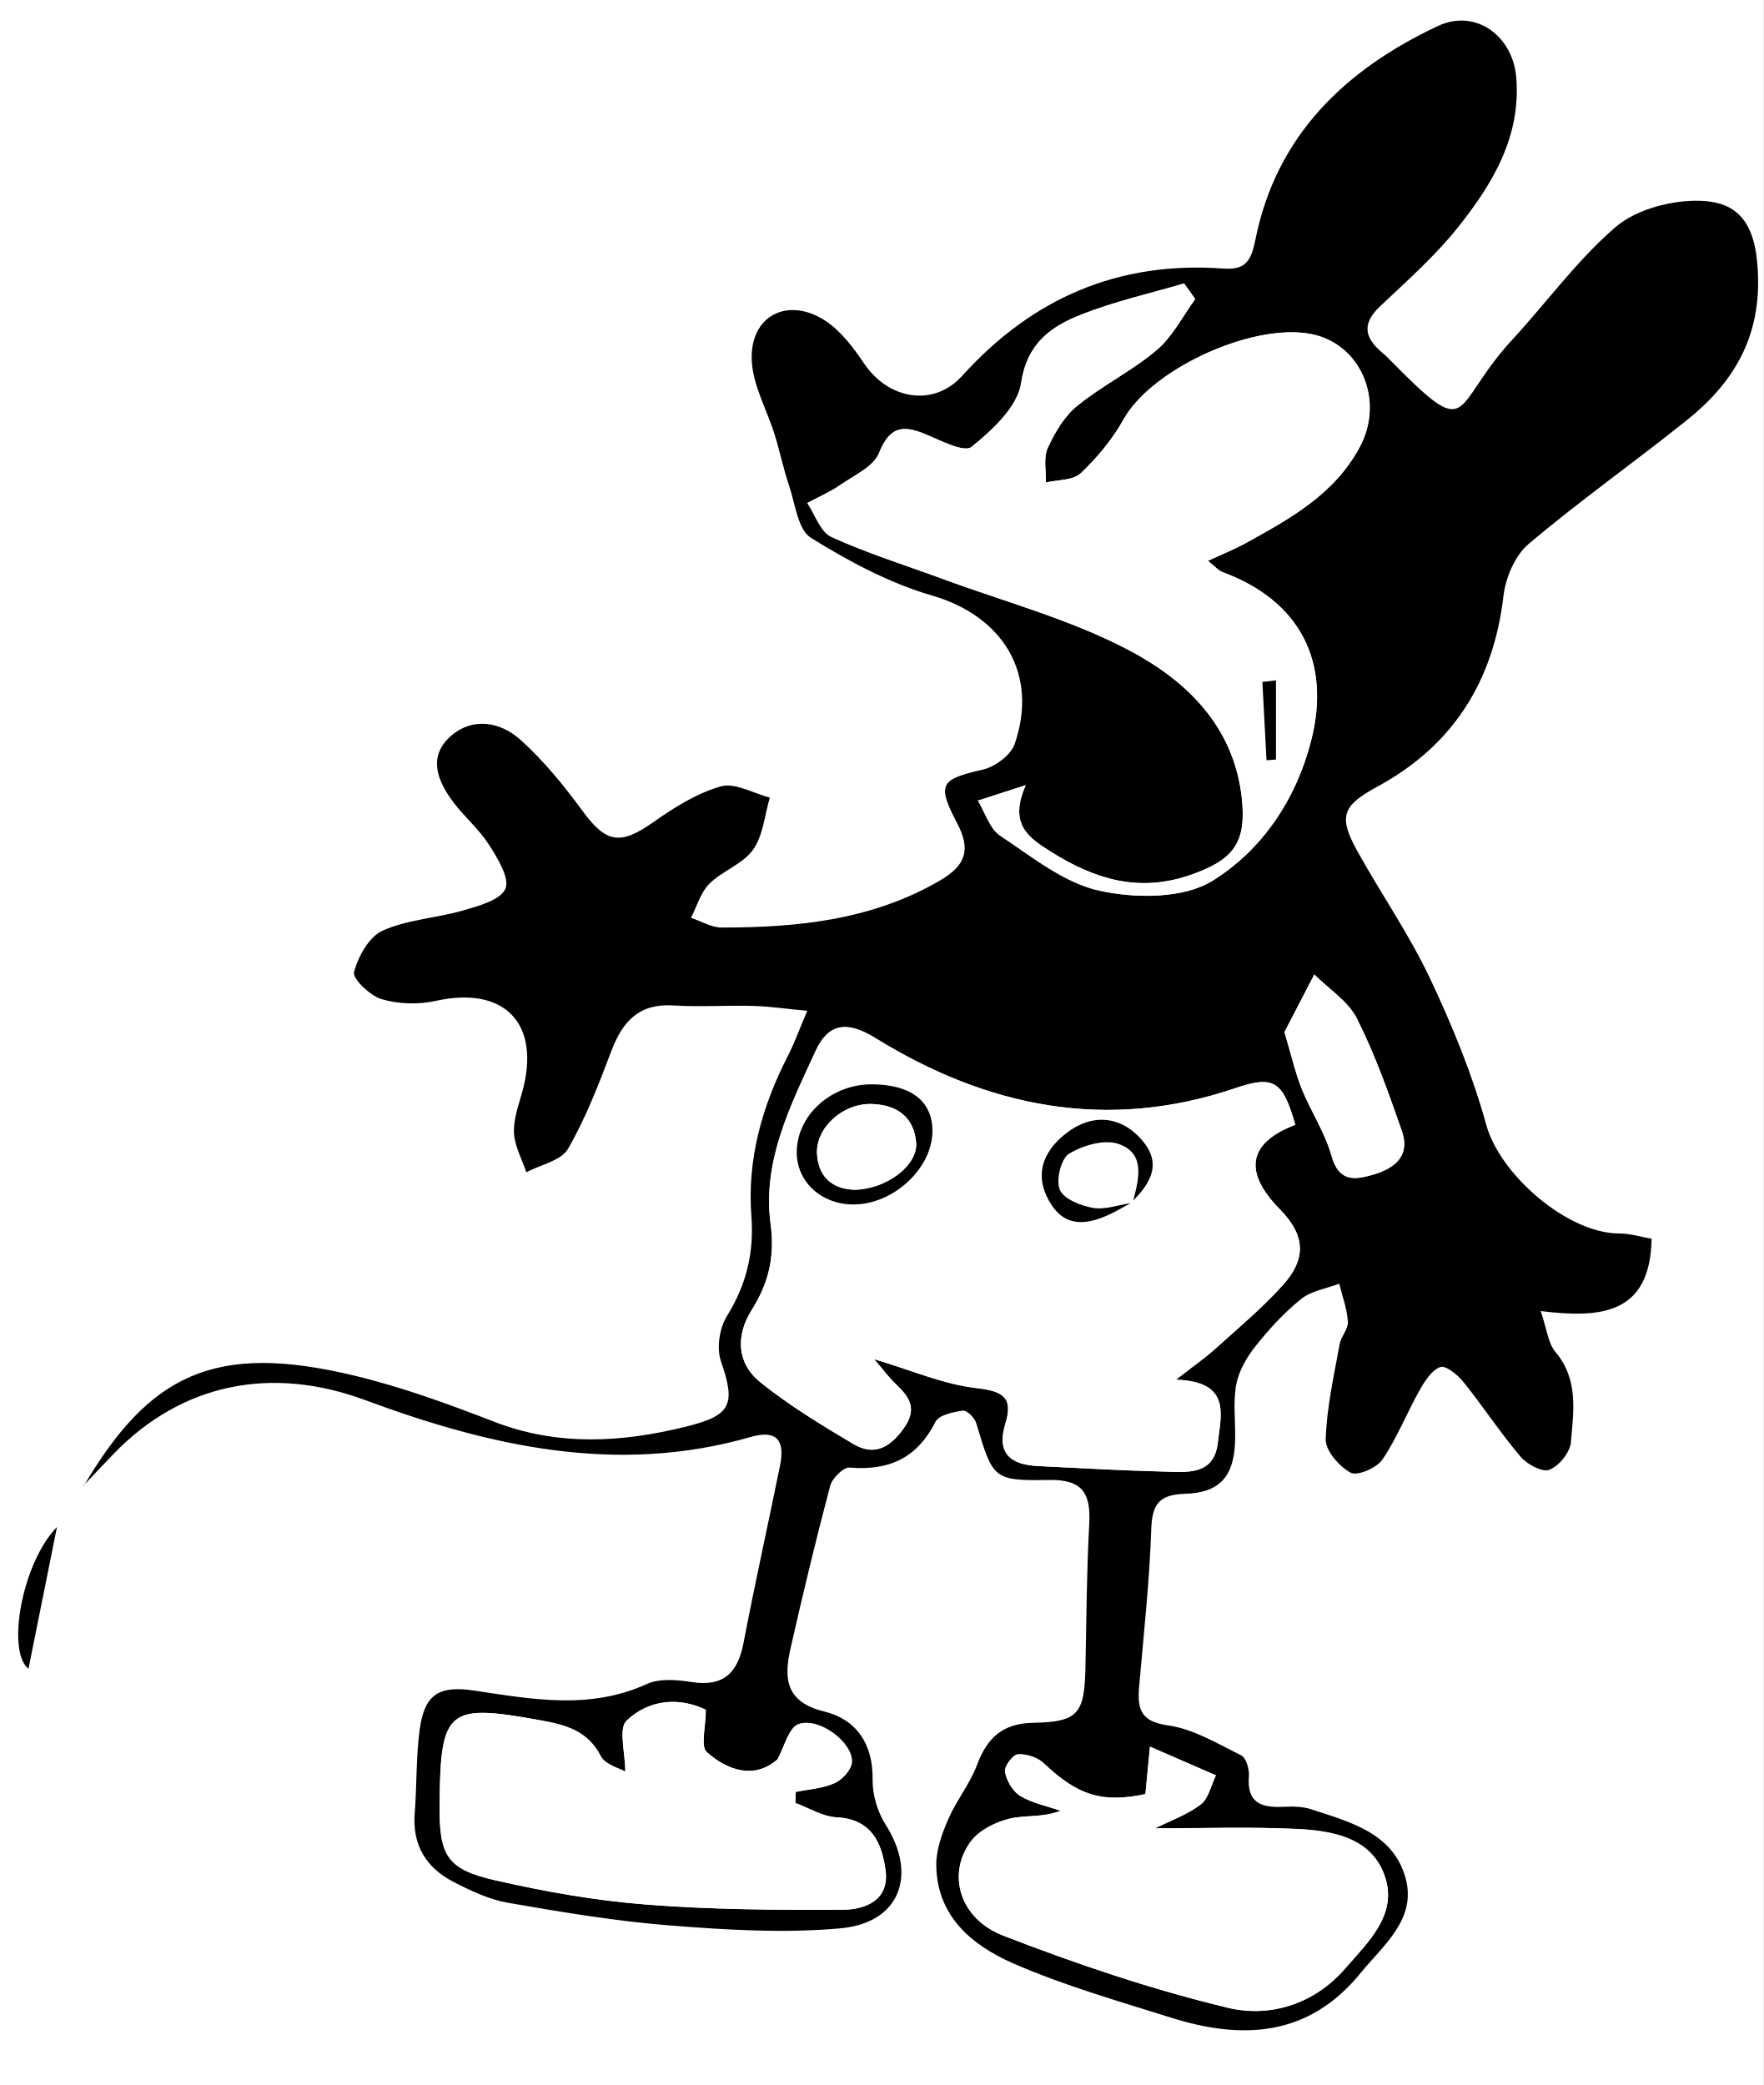
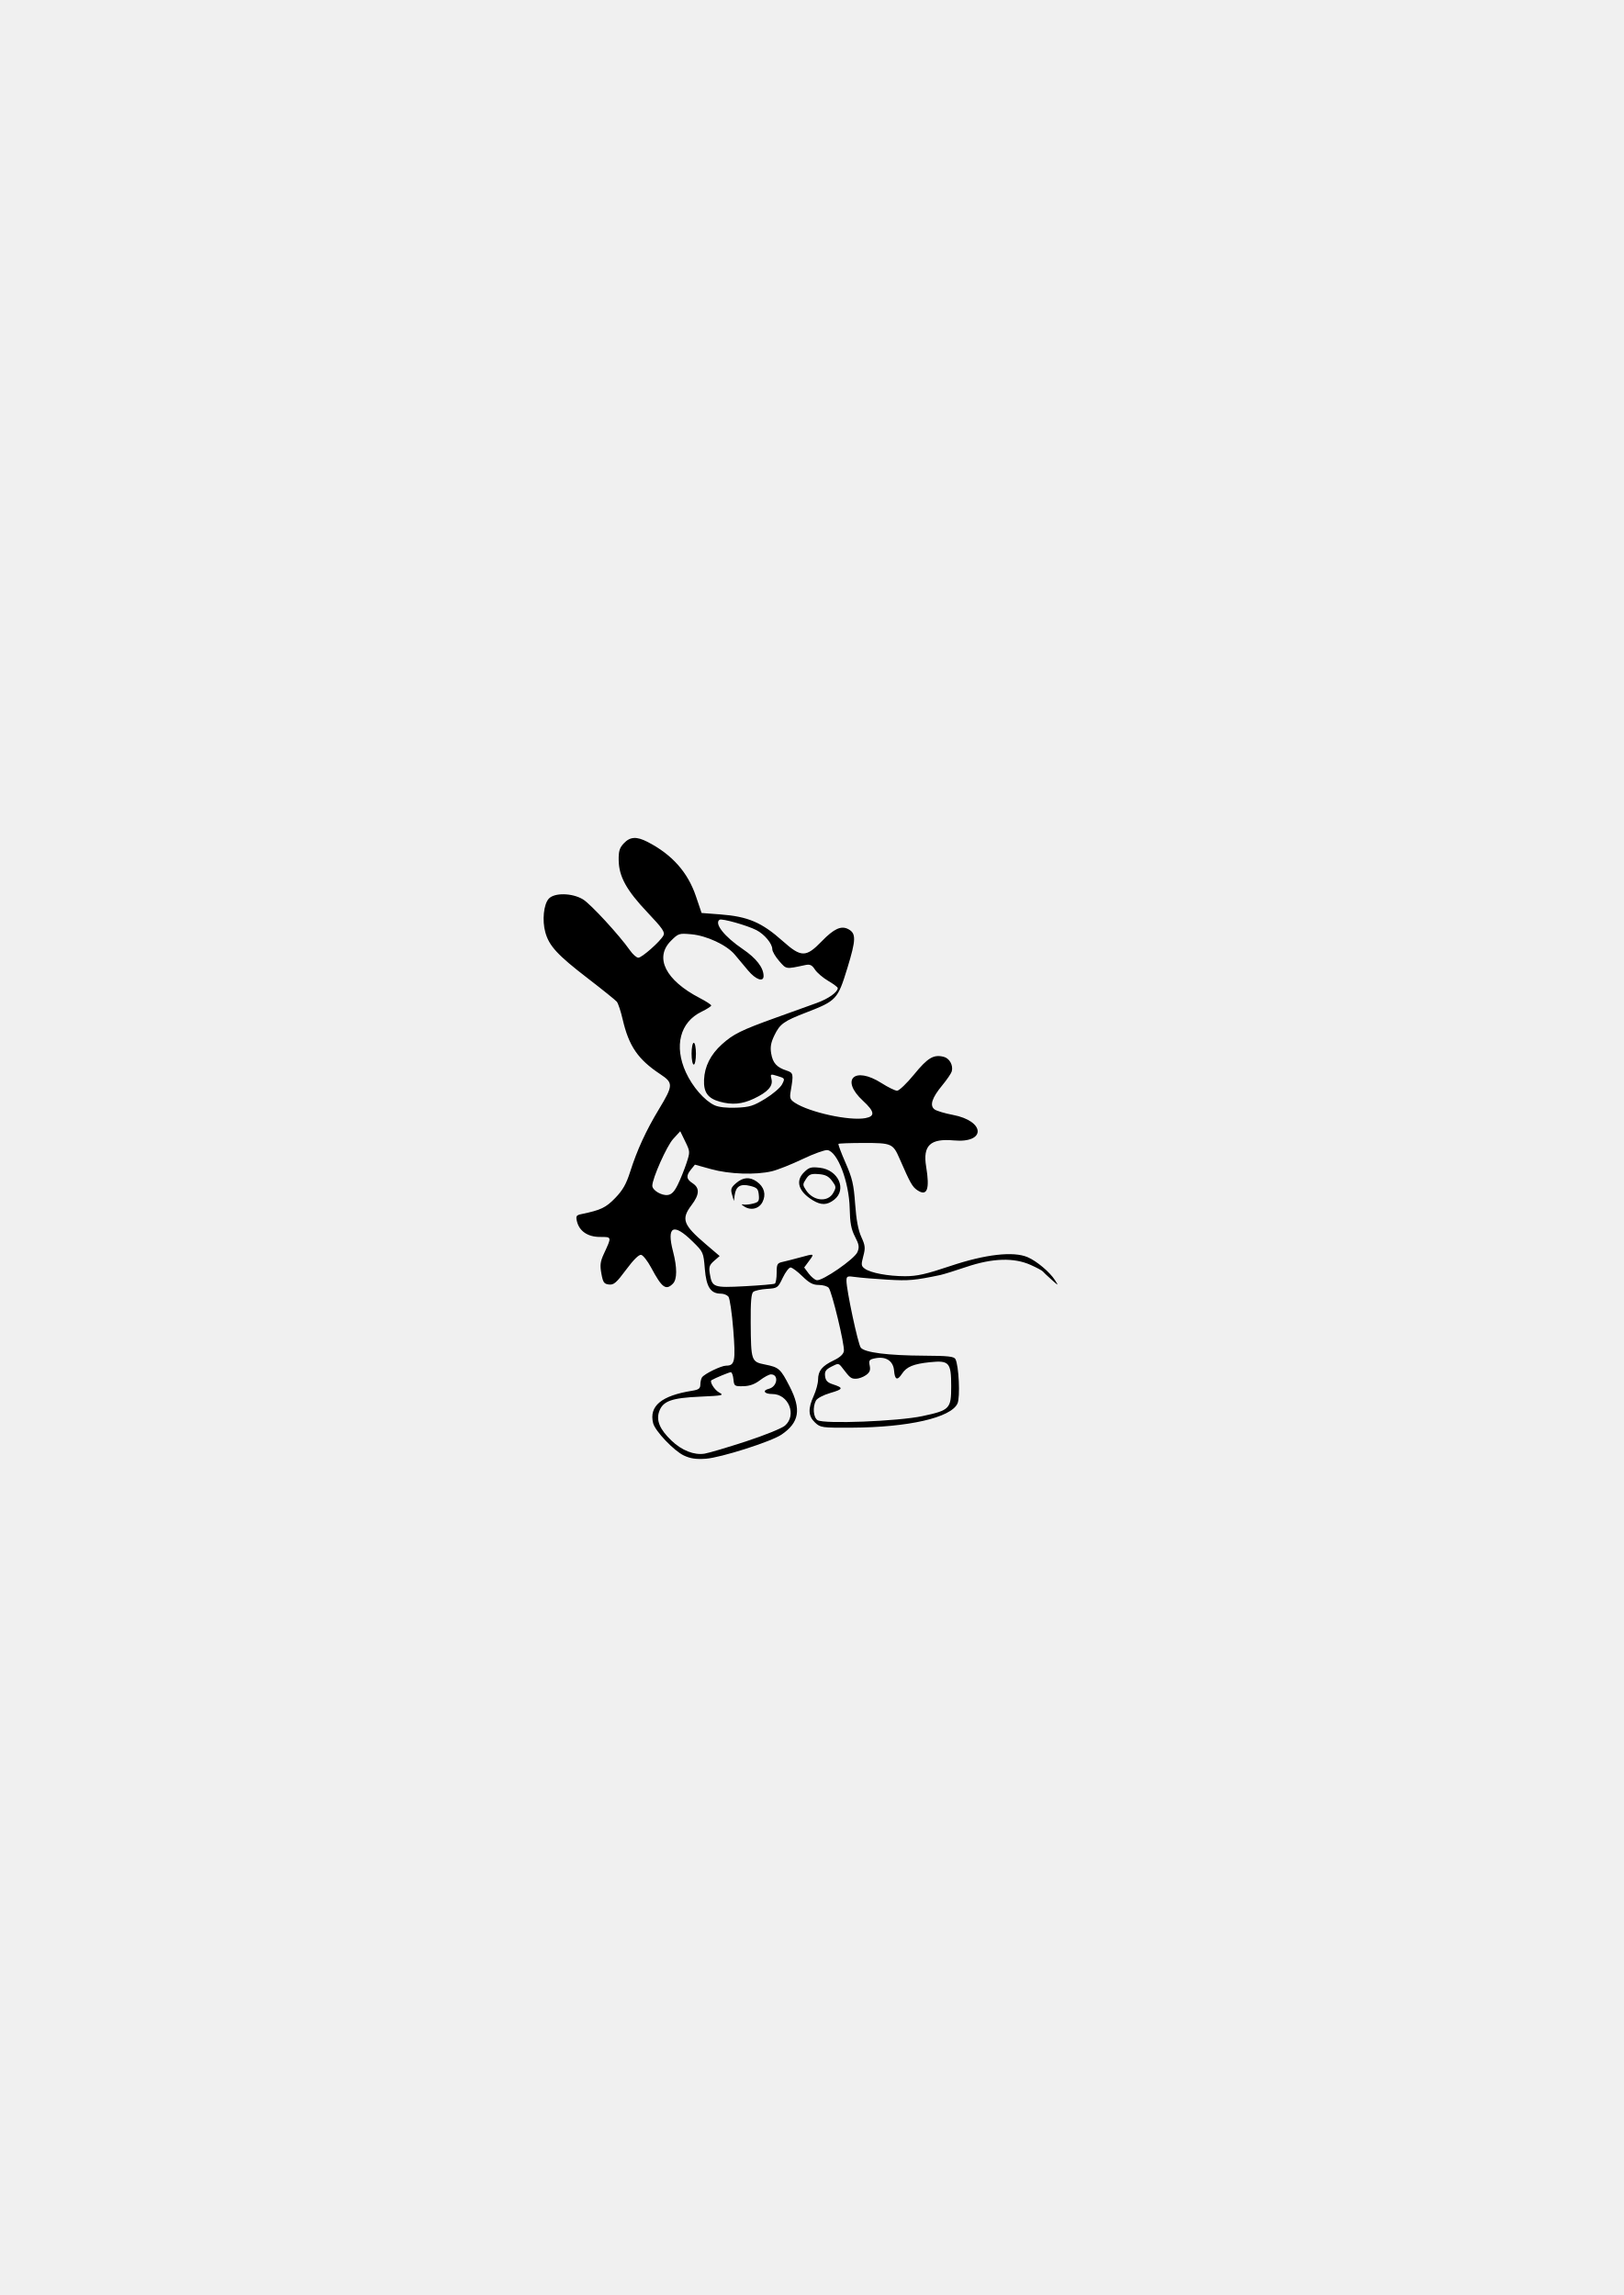
- <svg xmlns="http://www.w3.org/2000/svg" id="Layer_1" viewBox="0 0 252 298">
-   <defs>
-     <style>.cls-1,.cls-2{stroke-width:0px;}.cls-2{fill:#fff;}</style>
-   </defs>
-   <path class="cls-2" d="M0,0c84,0,168,0,252,0,0,99.33,0,198.67,0,298-84,0-168,0-252,0C0,198.67,0,99.33,0,0ZM11.96,212.4c1.43-1.51,2.86-3.04,4.31-4.54,9.77-10.13,22.58-12.66,35.97-7.69,17.85,6.61,36.03,10.75,55.07,5.27,3.92-1.13,4.91.66,4.21,4.09-1.71,8.44-3.59,16.85-5.21,25.31-.82,4.28-2.81,6.34-7.41,5.63-2.1-.33-4.6-.55-6.42.28-8.13,3.71-16.34,2.19-24.57.95-5.09-.76-7.2.45-7.89,5.56-.53,3.95-.4,7.98-.71,11.96-.36,4.55,1.64,7.78,5.51,9.79,2.48,1.28,5.14,2.54,7.85,3.01,7.68,1.34,15.41,2.64,23.17,3.24,8.06.63,16.25,1.13,24.26.41,8.56-.76,11.08-7.63,6.51-14.82-1.16-1.83-1.9-4.29-1.86-6.45.09-5.14-2.37-8.63-6.93-9.73-5.55-1.35-5.76-4.77-4.8-9.02,1.76-7.77,3.62-15.52,5.66-23.21.29-1.09,1.91-2.7,2.79-2.63,5.62.48,9.66-1.36,12.27-6.55.49-.98,2.53-1.4,3.92-1.59.56-.08,1.68,1.02,1.9,1.78,2.41,7.98,2.38,8.27,10.43,8.13,4.89-.09,5.96,2.04,5.72,6.34-.37,6.81-.4,13.65-.54,20.47-.13,6.56-1.03,7.79-7.41,7.9-4.39.08-6.61,2.1-8.07,5.99-1.01,2.71-2.94,5.06-4.1,7.73-.9,2.05-1.75,4.35-1.74,6.53.03,7.36,5.09,11.54,10.94,14.11,7.26,3.18,14.98,5.38,22.57,7.77,10.22,3.22,19.68,2.76,27.1-6.33,3.31-4.05,8.1-7.75,6.44-13.68-1.8-6.39-7.96-7.96-13.51-9.77-1.23-.4-2.64-.4-3.96-.34-3.12.14-5.23-.57-4.9-4.37.08-.99-.4-2.64-1.11-2.99-3.39-1.68-6.84-3.78-10.47-4.28-4.51-.62-4.33-3.04-4.05-6.23.64-7.25,1.43-14.51,1.67-21.78.12-3.59,1.09-4.98,4.83-5.09,5.04-.15,7.03-2.57,7.16-7.64.07-2.66-.32-5.4.16-7.98.36-1.95,1.5-3.91,2.76-5.49,1.94-2.44,4.09-4.8,6.52-6.74,1.46-1.17,3.61-1.48,5.44-2.18.44,1.81,1.12,3.6,1.24,5.43.07,1.04-.98,2.1-1.18,3.21-.8,4.52-1.85,9.04-1.99,13.59-.05,1.63,1.92,3.89,3.56,4.78.96.52,3.73-.67,4.54-1.87,2.09-3.07,3.47-6.62,5.3-9.89.73-1.31,1.73-2.88,2.97-3.34.76-.28,2.49,1.11,3.31,2.13,2.81,3.49,5.28,7.27,8.17,10.69.93,1.09,3.12,2.26,4.12,1.86,1.37-.54,2.94-2.48,3.07-3.94.37-4.39,1.13-8.96-2.21-12.89-1.04-1.23-1.2-3.22-2.11-5.85,8.58,1.05,15.67.5,15.85-10.33-1.46-.25-3.02-.75-4.57-.75-7.51,0-17.11-8.47-19.05-15.5-1.99-7.23-4.89-14.29-8.11-21.09-2.97-6.28-6.99-12.05-10.37-18.15-2.75-4.98-1.99-6.46,2.94-9.15,10.77-5.87,16.57-15.04,17.99-27.25.3-2.62,1.66-5.78,3.61-7.43,7.32-6.18,15.18-11.73,22.66-17.73,7.11-5.71,10.88-12.61,10-22.44-.6-6.68-3.6-8.91-8.85-8.87-3.88.03-8.59,1.34-11.44,3.8-5.47,4.72-9.81,10.73-14.74,16.09-9.05,9.82-5.42,15.13-17.86,2.46-.35-.36-.75-.66-1.12-1-2.34-2.15-2.22-4.08.14-6.3,3.88-3.65,7.91-7.23,11.2-11.38,4.88-6.15,8.92-12.84,8.23-21.28-.48-5.95-5.81-9.89-11.2-7.36-13.2,6.2-23.1,15.62-26.08,30.54-.63,3.14-1.46,4.35-4.63,4.12-14.94-1.07-27.23,4.22-37.27,15.33-4.09,4.53-10.53,3.39-13.99-1.71-1.55-2.28-3.33-4.69-5.58-6.16-5.4-3.51-10.79-.71-10.51,5.67.16,3.56,2.17,7.02,3.26,10.56.75,2.42,1.26,4.92,2.07,7.32.88,2.61,1.25,6.31,3.13,7.48,5.42,3.37,11.26,6.49,17.36,8.26,10.04,2.92,15.22,11.16,11.75,21.22-.55,1.59-2.79,3.24-4.53,3.64-6.09,1.41-6.63,2.03-3.66,7.72,1.93,3.69,1.25,5.96-2.45,8.12-9.73,5.68-20.37,6.73-31.25,6.74-1.46,0-2.92-.9-4.37-1.39.85-1.65,1.38-3.62,2.63-4.87,1.86-1.85,4.77-2.81,6.24-4.86,1.45-2.02,1.65-4.93,2.4-7.45-2.35-.61-4.96-2.18-6.98-1.61-3.41.95-6.64,2.98-9.58,5.06-4.8,3.39-6.83,3.07-10.23-1.58-2.64-3.6-5.52-7.13-8.82-10.11-2.9-2.62-6.89-3.33-10.05-.49-3.25,2.92-1.83,6.41.44,9.39,1.6,2.12,3.7,3.89,5.11,6.11,1.22,1.92,2.97,4.76,2.32,6.26-.71,1.62-3.83,2.45-6.05,3.1-3.8,1.11-7.95,1.29-11.49,2.88-1.94.87-3.52,3.69-4.09,5.93-.24.95,2.29,3.38,3.94,3.86,2.41.71,5.27.8,7.73.25,9.86-2.2,15.11,3.26,12.35,13.08-.54,1.91-1.26,3.9-1.16,5.81.1,1.89,1.13,3.73,1.76,5.6,2.04-1.08,4.98-1.66,5.96-3.35,2.55-4.41,4.4-9.26,6.22-14.05,1.59-4.18,3.94-6.74,8.8-6.44,3.82.24,7.66-.04,11.49.07,2.36.07,4.71.42,7.68.7-1.18,2.79-1.84,4.64-2.73,6.37-3.72,7.24-5.88,14.83-5.25,23.03.4,5.17-.73,9.77-3.5,14.23-1.06,1.71-1.5,4.56-.86,6.43,2.1,6.14,1.57,7.75-4.94,9.36-9.2,2.28-18.35,2.85-27.5-.7-6.51-2.52-13.14-4.94-19.91-6.57-20-4.82-29.3-.22-38.72,15.78ZM8.14,218.25c-4.98,5.12-7.25,17.74-4.07,20.26,1.31-6.53,2.68-13.33,4.07-20.26Z" />
-   <path class="cls-1" d="M11.96,212.4c9.42-15.99,18.73-20.6,38.72-15.78,6.78,1.63,13.4,4.05,19.91,6.57,9.16,3.55,18.3,2.98,27.5.7,6.52-1.61,7.05-3.22,4.94-9.36-.64-1.87-.2-4.72.86-6.43,2.77-4.45,3.89-9.06,3.5-14.23-.63-8.2,1.53-15.79,5.25-23.03.89-1.73,1.55-3.59,2.73-6.37-2.97-.28-5.32-.63-7.68-.7-3.83-.11-7.68.17-11.49-.07-4.86-.3-7.21,2.27-8.8,6.44-1.82,4.79-3.67,9.63-6.22,14.05-.98,1.7-3.91,2.27-5.96,3.35-.62-1.86-1.66-3.71-1.76-5.6-.1-1.91.63-3.9,1.16-5.81,2.76-9.82-2.49-15.28-12.35-13.08-2.47.55-5.32.47-7.73-.25-1.65-.49-4.18-2.92-3.94-3.86.58-2.24,2.15-5.06,4.09-5.93,3.54-1.59,7.69-1.78,11.49-2.88,2.22-.65,5.34-1.48,6.05-3.1.65-1.49-1.1-4.34-2.32-6.26-1.41-2.22-3.51-3.99-5.11-6.11-2.26-2.99-3.69-6.47-.44-9.39,3.16-2.84,7.15-2.12,10.05.49,3.3,2.98,6.18,6.51,8.82,10.11,3.4,4.66,5.43,4.98,10.23,1.58,2.95-2.08,6.18-4.1,9.58-5.06,2.02-.56,4.64,1,6.98,1.61-.75,2.52-.96,5.43-2.4,7.45-1.47,2.05-4.38,3.01-6.24,4.86-1.25,1.25-1.78,3.22-2.63,4.87,1.46.48,2.92,1.39,4.37,1.39,10.88,0,21.52-1.06,31.25-6.74,3.7-2.16,4.38-4.42,2.45-8.12-2.97-5.68-2.43-6.31,3.66-7.72,1.74-.4,3.98-2.06,4.53-3.64,3.47-10.06-1.71-18.29-11.75-21.22-6.1-1.77-11.93-4.89-17.36-8.26-1.87-1.16-2.25-4.87-3.13-7.48-.81-2.4-1.32-4.9-2.07-7.32-1.1-3.53-3.11-7-3.26-10.56-.28-6.37,5.11-9.18,10.51-5.67,2.25,1.47,4.03,3.88,5.58,6.16,3.46,5.1,9.9,6.24,13.99,1.71,10.04-11.11,22.33-16.41,37.27-15.33,3.17.23,4-.98,4.63-4.12,2.98-14.92,12.88-24.34,26.08-30.54,5.38-2.53,10.72,1.4,11.2,7.36.68,8.44-3.35,15.13-8.23,21.28-3.29,4.15-7.33,7.73-11.2,11.38-2.35,2.22-2.48,4.15-.14,6.3.37.34.77.64,1.12,1,12.45,12.66,8.82,7.35,17.86-2.46,4.94-5.36,9.27-11.37,14.74-16.09,2.85-2.46,7.55-3.76,11.44-3.8,5.25-.04,8.25,2.19,8.85,8.87.89,9.82-2.89,16.73-10,22.44-7.48,6-15.34,11.55-22.66,17.73-1.95,1.64-3.3,4.81-3.61,7.43-1.42,12.22-7.21,21.39-17.99,27.25-4.93,2.69-5.69,4.17-2.94,9.15,3.37,6.1,7.39,11.87,10.37,18.15,3.22,6.8,6.12,13.86,8.11,21.09,1.94,7.03,11.54,15.51,19.05,15.5,1.55,0,3.11.5,4.57.75-.19,10.83-7.27,11.39-15.85,10.33.9,2.63,1.06,4.62,2.11,5.85,3.33,3.94,2.58,8.5,2.21,12.89-.12,1.46-1.69,3.4-3.07,3.94-1.01.4-3.2-.77-4.12-1.86-2.9-3.42-5.36-7.19-8.17-10.69-.82-1.02-2.55-2.41-3.31-2.13-1.24.46-2.23,2.03-2.97,3.34-1.83,3.26-3.21,6.81-5.3,9.89-.82,1.2-3.59,2.39-4.54,1.87-1.64-.89-3.61-3.15-3.56-4.78.14-4.55,1.18-9.08,1.99-13.59.2-1.11,1.25-2.17,1.18-3.21-.12-1.83-.79-3.62-1.24-5.43-1.84.7-3.98,1.01-5.44,2.18-2.42,1.94-4.58,4.3-6.52,6.74-1.26,1.59-2.4,3.55-2.76,5.49-.48,2.58-.09,5.31-.16,7.98-.13,5.07-2.12,7.49-7.16,7.64-3.73.11-4.71,1.5-4.83,5.09-.24,7.27-1.03,14.52-1.67,21.78-.28,3.19-.46,5.61,4.05,6.23,3.63.5,7.08,2.6,10.47,4.28.71.35,1.19,2,1.11,2.99-.33,3.81,1.78,4.52,4.9,4.37,1.32-.06,2.73-.06,3.96.34,5.55,1.81,11.71,3.38,13.51,9.77,1.67,5.92-3.13,9.62-6.44,13.68-7.42,9.1-16.88,9.55-27.1,6.33-7.59-2.39-15.31-4.59-22.57-7.77-5.85-2.57-10.91-6.75-10.94-14.11,0-2.18.85-4.48,1.74-6.53,1.17-2.67,3.09-5.02,4.1-7.73,1.46-3.9,3.69-5.92,8.07-5.99,6.39-.11,7.28-1.34,7.41-7.9.14-6.83.17-13.66.54-20.47.24-4.3-.83-6.42-5.72-6.34-8.06.14-8.03-.15-10.43-8.13-.23-.76-1.34-1.86-1.9-1.78-1.39.2-3.43.62-3.92,1.59-2.62,5.19-6.65,7.03-12.27,6.55-.88-.08-2.51,1.53-2.79,2.63-2.04,7.7-3.9,15.45-5.66,23.21-.96,4.24-.76,7.67,4.8,9.02,4.56,1.11,7.01,4.59,6.93,9.73-.04,2.16.7,4.62,1.86,6.45,4.58,7.2,2.06,14.06-6.51,14.82-8.02.72-16.2.22-24.26-.41-7.76-.61-15.49-1.91-23.17-3.24-2.72-.47-5.37-1.73-7.85-3.01-3.87-2-5.87-5.24-5.51-9.79.31-3.98.18-8.01.71-11.96.69-5.11,2.8-6.33,7.89-5.56,8.23,1.24,16.44,2.76,24.57-.95,1.82-.83,4.32-.61,6.42-.28,4.6.71,6.59-1.35,7.41-5.63,1.62-8.46,3.5-16.87,5.21-25.31.7-3.43-.3-5.22-4.21-4.09-19.04,5.48-37.23,1.34-55.07-5.27-13.39-4.96-26.2-2.43-35.97,7.69-1.45,1.5-2.87,3.02-4.31,4.54ZM124.9,194.24c5.4,1.6,9.96,3.62,14.69,4.15,3.84.43,5.25,1.38,4.11,5.08-1.32,4.28.77,5.87,4.67,6.06,5.99.29,11.98.64,17.98.79,3.28.08,7.19.6,7.71-4.16.43-3.9,1.98-8.71-5.99-8.97,2.55-1.99,4.14-3.08,5.56-4.36,3.31-2.99,6.77-5.87,9.74-9.18,3.15-3.51,3.44-6.87-.44-10.81-5.43-5.52-4.36-9.58,2.2-12.08-1.77-6.26-3.05-7.11-8.56-5.24-18.4,6.25-35.52,2.7-51.54-7.21-4.15-2.57-6.72-1.86-8.44,1.87-3.61,7.84-7.66,15.79-6.44,24.78.63,4.64-.3,8.43-2.69,12.24-2.33,3.7-2.17,7.64,1.26,10.39,4.12,3.3,8.68,6.08,13.24,8.78,2.88,1.71,5.13.66,7.16-2.16,2.06-2.85.9-4.48-1.07-6.38-1.11-1.07-2.03-2.32-3.13-3.6ZM170.82,42.74c-.53-.74-1.06-1.49-1.59-2.23-4.92,1.45-9.97,2.58-14.72,4.46-4.29,1.7-7.71,4.06-8.57,9.77-.51,3.4-4.11,6.74-7.1,9.14-1.06.85-4.48-.96-6.7-1.87-3.21-1.31-5.04-.96-6.5,2.72-.78,1.96-3.54,3.2-5.54,4.58-1.47,1.01-3.14,1.73-4.72,2.58,1.12,1.67,1.88,4.14,3.44,4.85,5.1,2.33,10.51,4.01,15.79,5.96,8.88,3.28,18.18,5.76,26.5,10.1,8.31,4.34,15.23,10.86,16.37,21.28.7,6.41-1.2,8.86-7.42,11-7.34,2.53-13.63.57-19.83-3.32-3.21-2.02-6.12-3.93-3.63-9.54-3.04.98-4.94,1.59-6.84,2.21,1.04,1.71,1.68,4.01,3.19,5.01,4.53,3.01,9.14,6.76,14.22,7.87,5.14,1.12,11.98,1.15,16.14-1.44,6.98-4.34,11.89-11.49,14.06-19.95,2.92-11.37-1.62-20.08-12.65-24.15-.56-.21-.99-.75-2.09-1.61,2.07-.96,3.7-1.61,5.24-2.45,6.44-3.53,12.92-7.09,16.52-13.93,3.34-6.36.33-13.98-6.11-15.82-8.16-2.34-23.51,4.48-27.7,11.98-1.59,2.84-3.76,5.46-6.12,7.7-1.1,1.04-3.29.92-4.99,1.32.05-1.66-.37-3.54.27-4.93,1.01-2.21,2.38-4.54,4.23-6.04,3.58-2.91,7.85-5,11.36-7.97,2.26-1.92,3.69-4.82,5.49-7.28ZM165.01,261.33c2.09-1.04,4.57-1.92,6.59-3.43,1.13-.85,1.48-2.74,2.18-4.17-3.14-1.37-6.29-2.74-9.43-4.1-.21,2.15-.41,4.3-.65,6.78-6.13,1.3-9.61.25-14.51-4.39-.89-.85-2.5-1.38-3.72-1.29-.72.06-1.98,1.74-1.84,2.49.23,1.27,1.11,2.81,2.18,3.45,1.72,1.04,3.83,1.45,5.77,2.12-2.54,1.02-5.05.59-7.32,1.14-2.02.5-4.34,1.66-5.53,3.27-3.41,4.61-1.62,11,4.61,13.42,10.48,4.08,21.23,7.7,32.15,10.33,5.99,1.44,12.32-.5,16.73-5.58,3.23-3.72,7.49-7.63,5.76-13.03-1.83-5.72-7.51-6.71-12.76-6.95-6.68-.31-13.39-.08-20.21-.08ZM113.66,257.69l.06-1.59c1.86-.38,3.84-.49,5.54-1.25,1.09-.49,2.39-1.87,2.48-2.95.25-2.76-4.62-6.53-7.61-5.49-1.42.5-2.04,3.29-3.02,5.04-3.19,2.82-7.01,1.71-10.09-1.03-.94-.83-.15-3.61-.15-6.06-3.68-1.78-8.02-1.58-11.32,1.55-1.19,1.13-.19,4.56-.19,7.29-.77-.46-2.86-.96-3.51-2.22-1.88-3.64-4.99-4.45-8.54-5.1-13.4-2.44-14.38-1.66-14.49,12.19-.06,7.08,1.03,9.07,7.83,10.63,7.1,1.63,14.35,2.92,21.61,3.49,9.37.74,18.8.81,28.2.75,3.2-.02,6.66-1.36,6.1-5.62-.52-3.9-1.98-7.34-7.02-7.59-1.99-.1-3.93-1.34-5.89-2.06ZM183.57,147.51c1.03,3.46,1.57,5.89,2.49,8.16,1.3,3.21,3.3,6.18,4.22,9.48,1.07,3.82,3.3,3.53,6.06,2.71,3.08-.92,5.22-2.73,4.02-6.18-1.9-5.46-3.84-10.95-6.43-16.09-1.25-2.49-4.01-4.22-6.09-6.3-1.51,2.91-3.02,5.83-4.27,8.23Z" />
-   <path class="cls-1" d="M8.14,218.25c-1.39,6.93-2.76,13.73-4.07,20.26-3.18-2.52-.92-15.14,4.07-20.26Z" />
-   <path class="cls-2" d="M124.9,194.24c1.1,1.27,2.02,2.53,3.13,3.6,1.97,1.89,3.13,3.53,1.07,6.38-2.03,2.82-4.28,3.87-7.16,2.16-4.55-2.7-9.12-5.48-13.24-8.78-3.43-2.75-3.59-6.69-1.26-10.39,2.4-3.8,3.32-7.6,2.69-12.24-1.22-8.99,2.83-16.93,6.44-24.78,1.71-3.73,4.29-4.44,8.44-1.87,16.02,9.91,33.14,13.46,51.54,7.21,5.51-1.87,6.78-1.02,8.56,5.24-6.56,2.49-7.63,6.56-2.2,12.08,3.88,3.94,3.6,7.3.44,10.81-2.97,3.31-6.43,6.19-9.74,9.18-1.42,1.28-3.01,2.37-5.56,4.36,7.97.25,6.42,5.06,5.99,8.97-.53,4.76-4.44,4.24-7.71,4.16-5.99-.15-11.98-.49-17.98-.79-3.9-.19-5.98-1.78-4.67-6.06,1.14-3.7-.27-4.64-4.11-5.08-4.73-.53-9.29-2.55-14.69-4.15ZM161.96,171.59c2.55-2.57,4.1-5.32,1.25-8.63-3.06-3.54-7.23-3.86-10.98-.86-3.23,2.59-4.4,5.87-2.27,9.6,2.12,3.7,5.31,3.87,10.33.98.43-.25.87-.48,1.3-.71.11-.13.24-.26.37-.38ZM121.99,172.15c5.71-.01,11.25-5.16,11.28-10.47.02-4.29-3.07-6.68-8.66-6.7-5.77-.02-10.65,4.35-10.73,9.61-.06,4.27,3.48,7.57,8.12,7.56Z" />
-   <path class="cls-2" d="M170.82,42.74c-1.8,2.46-3.23,5.36-5.49,7.28-3.51,2.98-7.78,5.06-11.36,7.97-1.85,1.5-3.22,3.82-4.23,6.04-.64,1.39-.21,3.27-.27,4.93,1.7-.4,3.89-.28,4.99-1.32,2.36-2.24,4.54-4.86,6.12-7.7,4.19-7.5,19.54-14.32,27.7-11.98,6.44,1.85,9.45,9.47,6.11,15.82-3.6,6.85-10.08,10.4-16.52,13.93-1.53.84-3.17,1.49-5.24,2.45,1.09.86,1.53,1.41,2.09,1.61,11.03,4.07,15.57,12.78,12.65,24.15-2.17,8.45-7.08,15.61-14.06,19.95-4.17,2.59-11,2.56-16.14,1.44-5.09-1.1-9.69-4.86-14.22-7.87-1.51-1-2.15-3.3-3.19-5.01,1.9-.61,3.81-1.23,6.84-2.21-2.49,5.61.42,7.53,3.63,9.54,6.19,3.89,12.49,5.85,19.83,3.32,6.22-2.14,8.11-4.6,7.42-11-1.14-10.42-8.06-16.94-16.37-21.28-8.32-4.35-17.62-6.82-26.5-10.1-5.28-1.95-10.68-3.63-15.79-5.96-1.56-.71-2.32-3.19-3.44-4.85,1.58-.85,3.26-1.56,4.72-2.58,2-1.38,4.76-2.62,5.54-4.58,1.46-3.68,3.3-4.03,6.5-2.72,2.22.91,5.63,2.72,6.7,1.87,2.99-2.4,6.59-5.74,7.1-9.14.85-5.71,4.27-8.07,8.57-9.77,4.75-1.88,9.8-3.01,14.72-4.46.53.74,1.06,1.49,1.59,2.23ZM182.36,97.24c-.65.08-1.29.15-1.94.23.2,3.73.39,7.46.59,11.19.45-.03.9-.06,1.35-.1v-11.32Z" />
-   <path class="cls-2" d="M165.01,261.33c6.82,0,13.52-.24,20.21.08,5.24.25,10.92,1.24,12.76,6.95,1.73,5.4-2.54,9.31-5.76,13.03-4.41,5.08-10.74,7.02-16.73,5.58-10.92-2.63-21.67-6.26-32.15-10.33-6.23-2.42-8.01-8.81-4.61-13.42,1.19-1.61,3.51-2.78,5.53-3.27,2.27-.56,4.77-.13,7.32-1.14-1.94-.67-4.05-1.08-5.77-2.12-1.07-.65-1.95-2.18-2.18-3.45-.13-.75,1.12-2.43,1.84-2.49,1.22-.1,2.83.44,3.72,1.29,4.89,4.64,8.37,5.69,14.51,4.39.24-2.48.44-4.63.65-6.78,3.14,1.37,6.29,2.74,9.43,4.1-.7,1.42-1.05,3.32-2.18,4.17-2.01,1.51-4.5,2.39-6.59,3.43Z" />
-   <path class="cls-2" d="M113.66,257.69c1.96.72,3.9,1.96,5.89,2.06,5.04.25,6.5,3.69,7.02,7.59.56,4.25-2.9,5.6-6.1,5.62-9.4.05-18.84-.02-28.2-.75-7.26-.57-14.51-1.86-21.61-3.49-6.8-1.56-7.88-3.55-7.83-10.63.11-13.85,1.09-14.63,14.49-12.19,3.55.65,6.67,1.46,8.54,5.1.65,1.25,2.73,1.76,3.51,2.22,0-2.72-1-6.16.19-7.29,3.3-3.13,7.64-3.33,11.32-1.55,0,2.45-.79,5.23.15,6.06,3.08,2.74,6.9,3.85,10.09,1.03.98-1.75,1.6-4.55,3.02-5.04,2.99-1.04,7.86,2.73,7.61,5.49-.1,1.08-1.39,2.46-2.48,2.95-1.7.76-3.68.87-5.54,1.25l-.06,1.59Z" />
-   <path class="cls-2" d="M183.57,147.51c1.25-2.4,2.76-5.32,4.27-8.23,2.08,2.08,4.84,3.81,6.09,6.3,2.59,5.14,4.53,10.64,6.43,16.09,1.2,3.44-.93,5.26-4.02,6.18-2.77.83-5,1.11-6.06-2.71-.92-3.29-2.93-6.27-4.22-9.48-.92-2.27-1.45-4.7-2.49-8.16Z" />
-   <path class="cls-1" d="M121.99,172.15c-4.64,0-8.18-3.29-8.12-7.56.08-5.26,4.96-9.63,10.73-9.61,5.6.02,8.68,2.41,8.66,6.7-.02,5.31-5.57,10.46-11.28,10.47ZM122.1,170.05c4.67-.08,9.08-3.54,8.84-6.7-.28-3.69-2.76-5.46-6.35-5.56-4.2-.12-8.1,3.48-7.81,7.26.28,3.74,2.81,4.91,5.33,5Z" />
-   <path class="cls-2" d="M161.96,171.59c-.13.12-.25.25-.37.38-1.8.27-3.69.98-5.39.68-1.75-.31-4.16-1.25-4.73-2.59-.59-1.36.15-4.44,1.3-5.14,1.97-1.21,5.05-2.11,7.07-1.42,3.88,1.33,2.94,4.96,2.12,8.1Z" />
-   <path class="cls-1" d="M161.96,171.59c.82-3.14,1.77-6.77-2.12-8.1-2.02-.69-5.1.21-7.07,1.42-1.15.7-1.88,3.78-1.3,5.14.57,1.33,2.98,2.28,4.73,2.59,1.7.3,3.59-.41,5.39-.68-.43.24-.87.47-1.3.71-5.02,2.89-8.22,2.71-10.33-.98-2.13-3.72-.96-7.01,2.27-9.6,3.74-3,7.92-2.68,10.98.86,2.85,3.3,1.3,6.06-1.25,8.63Z" />
-   <path class="cls-1" d="M182.36,97.24v11.32c-.45.03-.9.06-1.35.1-.2-3.73-.39-7.46-.59-11.19.65-.08,1.29-.15,1.94-.23Z" />
-   <path class="cls-2" d="M122.1,170.05c-2.51-.09-5.05-1.27-5.33-5-.28-3.78,3.62-7.38,7.81-7.26,3.59.1,6.08,1.87,6.35,5.56.24,3.16-4.17,6.62-8.84,6.7Z" />
+ <svg xmlns="http://www.w3.org/2000/svg" version="1.1" id="svg1" width="793.6" height="1122.133" viewBox="0 0 793.6 1122.133">
+   <defs id="defs1" />
+   <g id="g1">
+     <path style="fill:#000000" d="m 334.377,711.672 c -4.857,-2.283 -14.077,-11.971 -15.038,-15.801 -2.101,-8.372 4.028,-13.473 19.061,-15.865 3.213,-0.511 4.003,-1.099 4.016,-2.988 0.009,-1.293 0.369,-2.887 0.8,-3.542 1.132,-1.72 9.407,-5.743 11.811,-5.743 4.275,0 4.703,-2.178 3.48,-17.7 -0.632,-8.022 -1.694,-15.241 -2.359,-16.043 -0.665,-0.802 -2.298,-1.457 -3.627,-1.457 -5.072,0 -7.184,-3.231 -7.91,-12.103 -0.663,-8.105 -0.731,-8.258 -5.974,-13.409 -9.416,-9.251 -12.803,-7.528 -9.574,4.87 2.065,7.927 2.038,13.655 -0.072,15.766 -3.428,3.428 -5.339,2.021 -10.59,-7.796 -1.76,-3.29 -3.977,-6.128 -4.928,-6.307 -1.101,-0.207 -3.765,2.424 -7.343,7.251 -4.76,6.421 -6.04,7.526 -8.401,7.251 -2.407,-0.28 -2.91,-1.008 -3.7,-5.36 -0.746,-4.106 -0.524,-5.879 1.2,-9.6 3.936,-8.494 3.98,-8.297 -1.869,-8.297 -5.987,0 -10.151,-2.835 -11.29,-7.687 -0.595,-2.537 -0.31,-2.963 2.36,-3.515 9.343,-1.933 11.793,-3.106 16.371,-7.84 3.685,-3.811 5.382,-6.791 7.305,-12.828 3.401,-10.678 7.742,-20.121 14.05,-30.565 7.07,-11.705 7.116,-12.881 0.67,-17.148 -10.903,-7.218 -15.349,-13.697 -18.387,-26.798 -0.918,-3.96 -2.2,-7.84 -2.849,-8.621 -0.648,-0.781 -7.048,-5.935 -14.22,-11.453 -14.812,-11.394 -18.864,-15.784 -20.733,-22.459 -1.631,-5.826 -0.832,-13.697 1.671,-16.463 2.74,-3.028 11.475,-2.857 16.735,0.327 3.74,2.264 17.691,17.416 23.064,25.05 1.342,1.907 3.138,3.467 3.991,3.467 1.756,0 10.699,-7.918 12.28,-10.871 0.859,-1.604 -0.494,-3.554 -7.849,-11.315 -10.233,-10.798 -13.908,-17.462 -14.037,-25.459 -0.072,-4.44 0.414,-6.048 2.497,-8.267 3.078,-3.279 6.233,-3.475 11.59,-0.719 11.999,6.172 19.688,14.809 23.683,26.601 l 2.766,8.163 9.021,0.684 c 13.696,1.038 20.373,3.885 30.681,13.083 8.97,8.004 11.339,8.02 18.977,0.135 6.027,-6.222 9.582,-7.854 13.058,-5.993 3.876,2.074 3.802,5.104 -0.463,19.021 -4.691,15.307 -5.345,16.015 -20.039,21.691 -11.073,4.277 -12.927,5.605 -15.635,11.199 -1.719,3.551 -2.106,5.736 -1.575,8.883 0.783,4.633 2.703,6.77 7.483,8.329 3.398,1.108 3.508,1.644 2.06,10.075 -0.581,3.384 -0.31,4.142 2.028,5.675 7.205,4.721 26.745,8.976 34.522,7.517 4.838,-0.908 4.514,-3.189 -1.202,-8.467 -11.227,-10.367 -4.201,-17.094 9.042,-8.658 3.199,2.038 6.626,3.718 7.615,3.733 0.989,0.015 4.738,-3.571 8.332,-7.969 6.661,-8.152 9.521,-9.858 14.449,-8.621 2.851,0.716 4.754,4.118 3.974,7.103 -0.254,0.971 -2.348,4.048 -4.653,6.838 -5.092,6.162 -6.287,9.934 -3.738,11.798 0.995,0.728 5,1.925 8.899,2.661 15.883,2.997 16.341,13.924 0.523,12.489 -11.567,-1.049 -15.282,2.478 -13.559,12.87 1.822,10.986 0.493,14.625 -4.215,11.539 -2.53,-1.658 -3.516,-3.4 -8.839,-15.615 -3.16,-7.253 -3.878,-7.564 -17.413,-7.552 -6.585,0.006 -12.167,0.205 -12.405,0.442 -0.237,0.237 1.316,4.405 3.452,9.263 3.309,7.526 4.004,10.503 4.698,20.139 0.558,7.745 1.509,12.82 3.016,16.108 1.927,4.204 2.047,5.375 0.96,9.434 -1.104,4.122 -1.024,4.792 0.724,6.07 2.86,2.091 11.437,3.696 19.752,3.696 5.805,0 10.208,-0.993 22.081,-4.982 17.073,-5.736 30.811,-7.311 37.785,-4.332 4.444,1.898 10.86,7.293 13.381,11.252 1.818,2.855 1.813,2.854 -1.773,-0.337 -1.978,-1.76 -3.861,-3.541 -4.184,-3.959 -0.323,-0.417 -2.971,-1.83 -5.884,-3.141 -8.188,-3.683 -18.637,-3.369 -31.429,0.944 -5.573,1.879 -11.333,3.668 -12.8,3.975 -12.452,2.609 -15.447,2.876 -25.6,2.285 -6.16,-0.358 -13.24,-0.939 -15.733,-1.29 -4.231,-0.596 -4.533,-0.471 -4.534,1.873 -10e-4,4.498 5.603,30.739 6.962,32.598 1.777,2.43 13.262,3.893 31.241,3.979 11.48,0.055 14.369,0.375 15.067,1.668 1.662,3.076 2.39,18.675 1.013,21.696 -3.161,6.938 -23.973,11.691 -51.793,11.829 -14.572,0.072 -15.208,-0.017 -17.867,-2.511 -3.339,-3.131 -3.516,-6.708 -0.647,-13.031 1.16,-2.557 2.12,-6.118 2.133,-7.913 0.031,-4.352 1.916,-6.692 7.577,-9.409 3.167,-1.52 4.824,-3.039 5.05,-4.632 0.42,-2.958 -5.834,-28.966 -7.427,-30.885 -0.644,-0.776 -2.83,-1.411 -4.858,-1.411 -2.864,0 -4.657,-0.952 -8.039,-4.267 -2.394,-2.347 -4.987,-4.267 -5.762,-4.267 -0.775,0 -2.499,2.28 -3.83,5.067 -2.361,4.941 -2.552,5.075 -7.727,5.402 -2.918,0.184 -5.918,0.843 -6.667,1.464 -0.987,0.819 -1.331,4.973 -1.254,15.132 0.142,18.653 0.277,19.046 6.999,20.388 6.845,1.366 7.569,2.014 12.074,10.797 5.755,11.221 4.67,17.554 -4.021,23.473 -5.024,3.421 -29.733,11.291 -37.025,11.793 -4.759,0.327 -7.5,-0.077 -10.689,-1.576 z m 30.251,-6.868 c 8.999,-2.935 17.615,-6.414 19.147,-7.732 5.938,-5.108 1.804,-15.473 -6.171,-15.473 -3.938,0 -5.051,-1.706 -1.667,-2.555 4.148,-1.041 4.997,-7.045 0.996,-7.045 -0.885,0 -3.288,1.281 -5.34,2.846 -2.59,1.976 -5.097,2.873 -8.195,2.933 -4.277,0.083 -4.478,-0.058 -4.798,-3.38 -0.184,-1.907 -0.768,-3.467 -1.297,-3.467 -0.76,0 -7.699,2.87 -9.399,3.888 -1.147,0.686 1.457,4.871 3.792,6.094 2.492,1.306 1.612,1.49 -9.434,1.978 -13.973,0.617 -18.197,2.159 -19.989,7.299 -1.52,4.36 0.321,8.707 5.993,14.151 5.072,4.868 11.133,7.257 16.268,6.412 2.053,-0.338 11.096,-3.016 20.094,-5.951 z m 86.423,-12.412 c 13.353,-2.863 14.016,-3.555 14.016,-14.615 0,-11.581 -0.986,-12.699 -10.355,-11.739 -8.036,0.823 -11.444,2.219 -13.654,5.593 -2.335,3.564 -3.545,3.104 -3.926,-1.49 -0.392,-4.731 -3.972,-7.066 -9.222,-6.016 -2.905,0.581 -3.207,0.986 -2.685,3.597 0.454,2.269 0.022,3.339 -1.889,4.677 -1.362,0.954 -3.551,1.735 -4.864,1.735 -2.378,0 -2.873,-0.393 -6.535,-5.199 -1.885,-2.474 -2.01,-2.491 -5.398,-0.739 -2.801,1.449 -3.404,2.346 -3.136,4.666 0.249,2.159 1.179,3.146 3.747,3.976 5.394,1.743 5.216,2.386 -1.17,4.243 -3.412,0.992 -6.442,2.594 -7.048,3.726 -1.698,3.172 -1.269,8.292 0.804,9.589 3.137,1.963 39.429,0.547 51.317,-2.003 z m -72.203,-64.771 c 0.487,-0.301 0.886,-2.67 0.886,-5.264 0,-4.278 0.273,-4.777 2.933,-5.363 1.613,-0.356 5.407,-1.325 8.431,-2.154 7.245,-1.986 7.2,-2.003 4.463,1.698 l -2.37,3.205 2.184,2.928 c 1.201,1.611 2.976,3.084 3.943,3.274 2.716,0.534 18.509,-10.366 19.907,-13.739 1.009,-2.437 0.816,-3.659 -1.193,-7.557 -1.861,-3.611 -2.441,-6.676 -2.592,-13.717 -0.28,-13.029 -5.928,-27.875 -10.879,-28.597 -1.245,-0.182 -6.741,1.807 -12.213,4.418 -5.472,2.612 -12.201,5.28 -14.954,5.93 -7.976,1.883 -20.767,1.442 -29.667,-1.025 l -7.963,-2.207 -1.882,2.325 c -2.551,3.151 -2.37,4.724 0.784,6.79 3.519,2.306 3.35,5.517 -0.563,10.688 -5.163,6.823 -4.15,9.592 6.986,19.099 l 6.771,5.78 -2.721,2.366 c -2.255,1.961 -2.617,3.003 -2.116,6.094 1.12,6.899 1.712,7.117 17.141,6.302 7.587,-0.401 14.194,-0.975 14.681,-1.276 z m -15.114,-37.816 c -1.422,-0.973 -1.422,-1.065 0,-0.829 0.88,0.146 2.949,-0.09 4.598,-0.525 2.605,-0.687 2.955,-1.241 2.667,-4.221 -0.287,-2.971 -0.86,-3.561 -4.278,-4.405 -4.67,-1.154 -6.928,0.204 -7.516,4.52 l -0.389,2.855 -0.902,-3.116 c -0.77,-2.659 -0.479,-3.48 1.986,-5.6 3.379,-2.906 6.663,-3.16 10.065,-0.776 3.698,2.59 4.741,6.342 2.806,10.086 -1.719,3.325 -5.792,4.232 -9.036,2.013 z m 33.6,-2.97 c -6.909,-4.224 -8.525,-9.341 -4.288,-13.578 2.497,-2.497 3.463,-2.781 7.8,-2.292 9.048,1.02 13.36,10.629 7.01,15.624 -3.463,2.724 -6.36,2.792 -10.523,0.246 z m 10.078,-3.587 c 1.487,-2.661 1.44,-3.116 -0.606,-5.867 -1.689,-2.27 -3.26,-3.06 -6.582,-3.307 -3.691,-0.275 -4.639,0.095 -6.149,2.4 -1.669,2.548 -1.669,2.902 -5.8e-4,5.449 3.528,5.385 10.673,6.094 13.338,1.325 z m -76.003,-4.049 c 1.296,-2.64 3.191,-7.33 4.21,-10.422 1.827,-5.545 1.819,-5.691 -0.587,-10.643 l -2.439,-5.02 -3.459,3.774 c -3.13,3.416 -10.2,19.27 -10.2,22.875 0,2.177 4.443,4.88 7.459,4.538 1.958,-0.222 3.28,-1.568 5.016,-5.102 z m 42.743,-41.971 c 3.677,-2.24 7.371,-5.4 8.21,-7.022 1.496,-2.893 1.455,-2.972 -2.146,-4.077 -3.567,-1.095 -3.653,-1.052 -3.017,1.481 0.859,3.424 -1.804,6.374 -8.665,9.596 -5.762,2.706 -10.594,3.127 -16.64,1.447 -5.82,-1.617 -7.935,-4.574 -7.67,-10.724 0.281,-6.513 3.202,-12.307 8.718,-17.291 5.553,-5.017 9.433,-6.937 26.259,-12.992 7.627,-2.745 16.689,-6.006 20.139,-7.246 5.676,-2.041 10.261,-5.304 10.261,-7.302 0,-0.42 -2.092,-1.99 -4.649,-3.488 -2.557,-1.498 -5.479,-3.992 -6.495,-5.542 -1.467,-2.239 -2.429,-2.694 -4.685,-2.216 -9.761,2.068 -9.193,2.153 -12.78,-1.931 -1.866,-2.125 -3.392,-4.742 -3.392,-5.816 0,-2.708 -3.808,-7.281 -7.768,-9.329 -4.416,-2.284 -16.835,-5.794 -17.985,-5.083 -2.823,1.744 2.313,8.257 11.337,14.376 6.594,4.471 10.149,9.08 10.149,13.157 0,3.11 -3.808,1.768 -7.53,-2.655 -2.018,-2.398 -4.957,-5.904 -6.53,-7.791 -3.923,-4.705 -13.699,-9.29 -21.272,-9.976 -5.977,-0.542 -6.321,-0.431 -9.962,3.21 -8.214,8.214 -2.623,19.308 14.095,27.973 3.08,1.596 5.6,3.236 5.6,3.645 0,0.408 -2.144,1.784 -4.764,3.057 -10.485,5.094 -13.492,16.778 -7.625,29.626 3.217,7.045 9.098,13.809 13.989,16.087 2.033,0.947 5.924,1.383 10.667,1.195 6.496,-0.258 8.335,-0.826 14.152,-4.369 z m -36.018,-22.029 c 0,-2.933 0.48,-5.333 1.067,-5.333 0.587,0 1.067,2.4 1.067,5.333 0,2.933 -0.48,5.333 -1.067,5.333 -0.587,0 -1.067,-2.4 -1.067,-5.333 z" id="path1" />
+   </g>
</svg>
